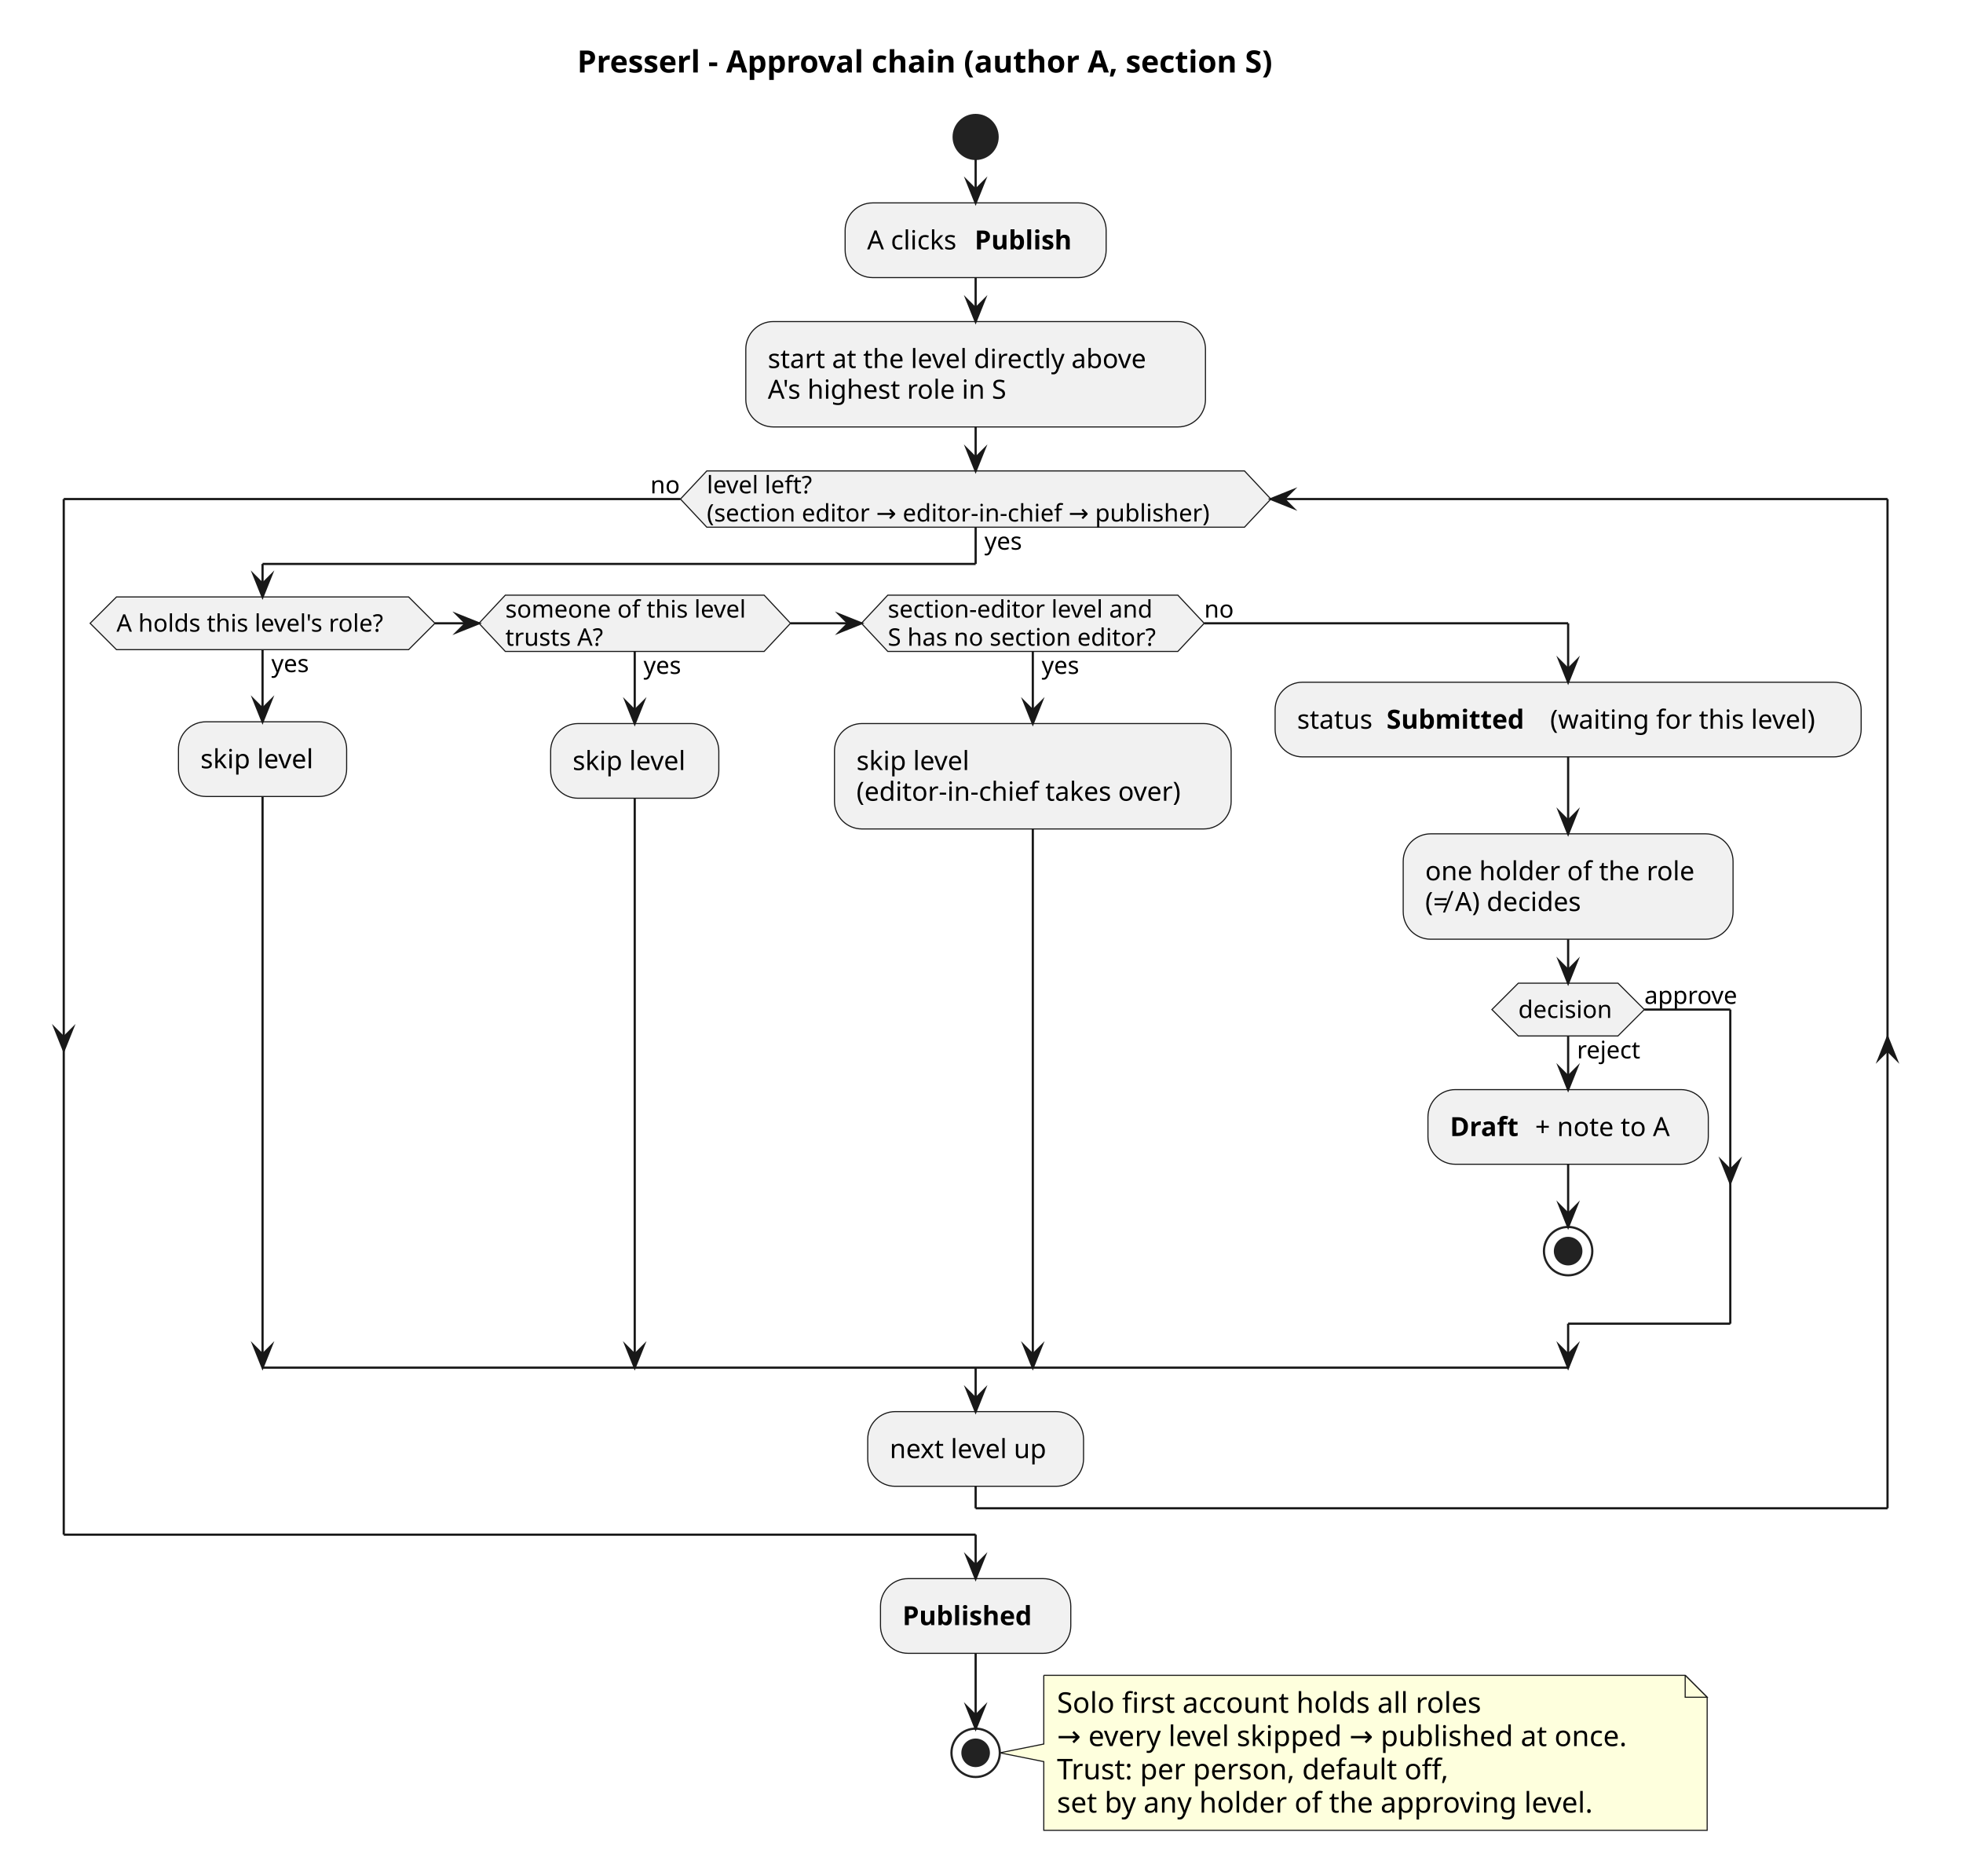
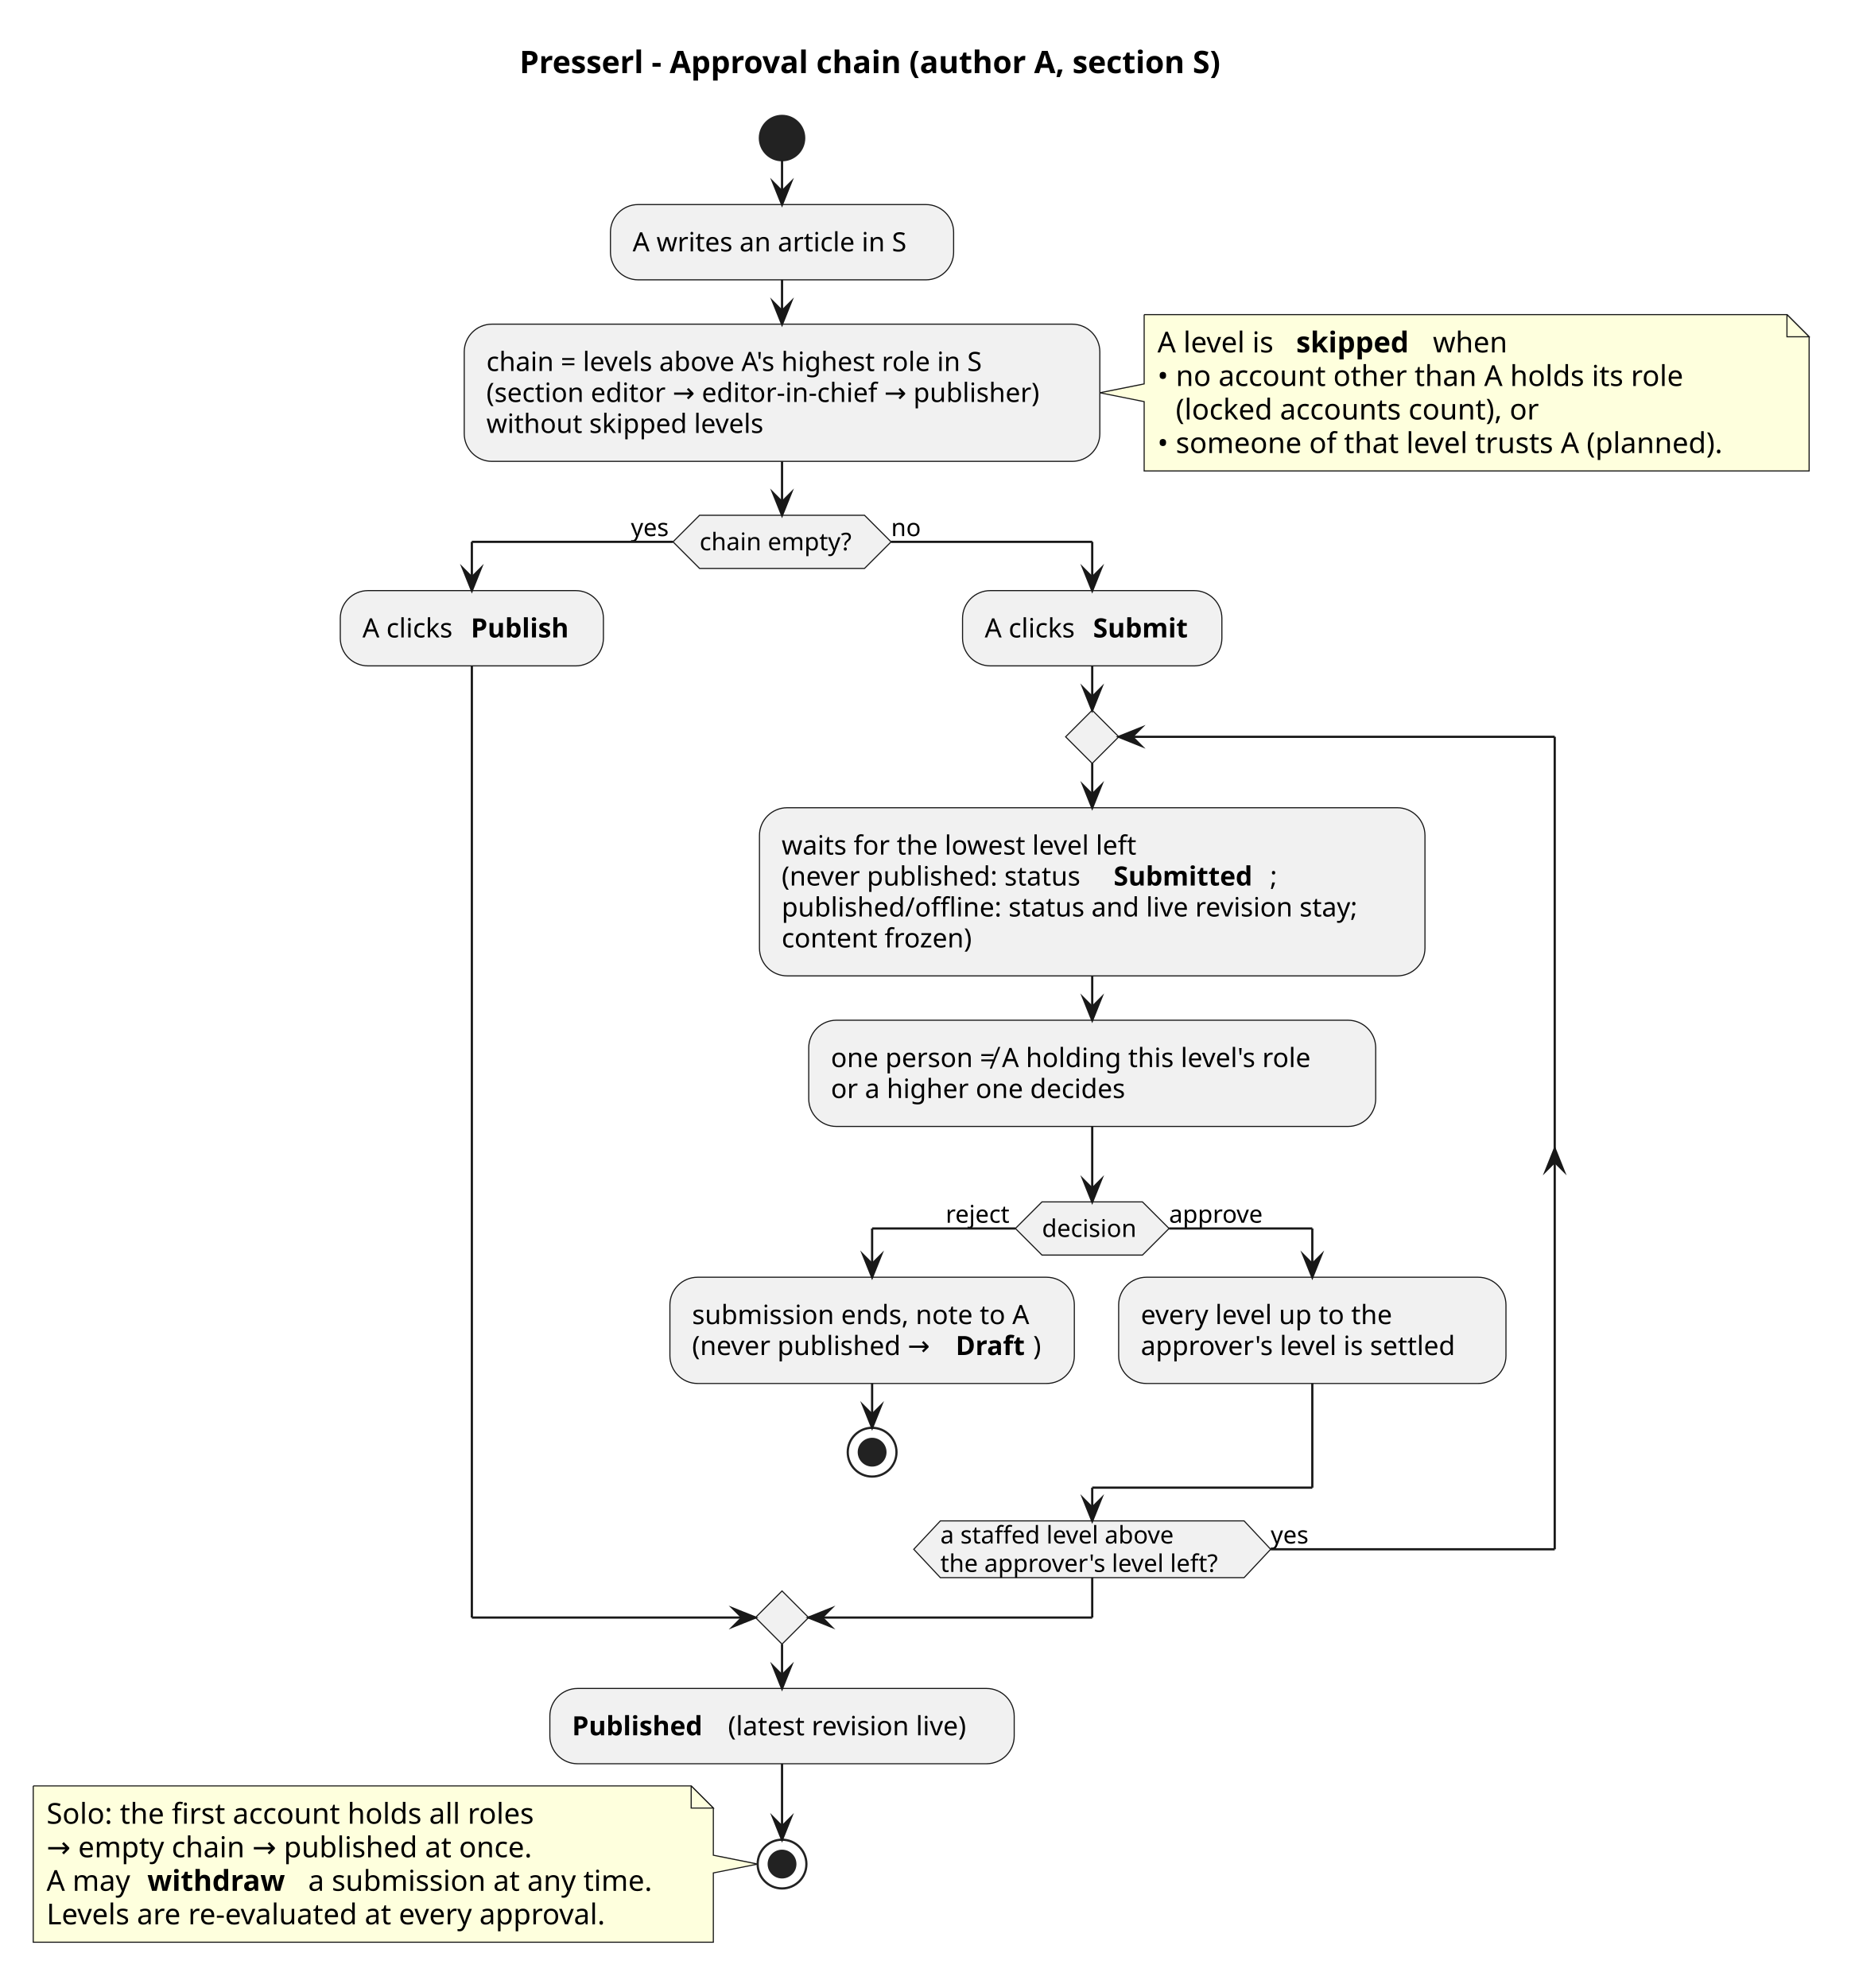
- <svg xmlns="http://www.w3.org/2000/svg" contentStyleType="text/css" data-diagram-type="ACTIVITY" height="853px" preserveAspectRatio="none" style="width:893px;height:853px;background:#FFFFFF;" version="1.1" viewBox="0 0 893 853" width="893px" zoomAndPan="magnify">
+ <svg xmlns="http://www.w3.org/2000/svg" contentStyleType="text/css" data-diagram-type="ACTIVITY" height="897px" preserveAspectRatio="none" style="width:837px;height:897px;background:#FFFFFF;" version="1.1" viewBox="0 0 837 897" width="837px" zoomAndPan="magnify">
  <defs />
  <g>
    <g class="title" data-source-line="1">
-       <text fill="#000000" font-family="Sans-Serif" font-size="14" font-weight="700" lengthAdjust="spacing" textLength="366.536" x="262.565" y="32.995">Presserl - Approval chain (author A, section S)</text>
+       <text fill="#000000" font-family="Sans-Serif" font-size="14" font-weight="700" lengthAdjust="spacing" textLength="366.536" x="234.42" y="32.995">Presserl - Approval chain (author A, section S)</text>
    </g>
-     <ellipse cx="443.833" cy="62.297" fill="#222222" rx="10" ry="10" style="stroke:#222222;stroke-width:1;" />
-     <rect fill="#F1F1F1" height="33.969" rx="12.5" ry="12.5" style="stroke:#181818;stroke-width:0.5;" width="118.742" x="384.462" y="92.297" />
-     <text fill="#000000" font-family="Sans-Serif" font-size="12" lengthAdjust="spacing" textLength="45.088" x="394.462" y="113.436">A clicks</text>
-     <text fill="#000000" font-family="Sans-Serif" font-size="12" font-weight="700" lengthAdjust="spacing" textLength="49.84" x="443.364" y="113.436">Publish</text>
-     <rect fill="#F1F1F1" height="47.938" rx="12.5" ry="12.5" style="stroke:#181818;stroke-width:0.5;" width="209.111" x="339.277" y="146.266" />
-     <text fill="#000000" font-family="Sans-Serif" font-size="12" lengthAdjust="spacing" textLength="189.111" x="349.277" y="167.404">start at the level directly above</text>
-     <text fill="#000000" font-family="Sans-Serif" font-size="12" lengthAdjust="spacing" textLength="119.068" x="349.277" y="181.373">A's highest role in S</text>
-     <polygon fill="#F1F1F1" points="53,271.523,185.881,271.523,197.881,283.523,185.881,295.523,53,295.523,41,283.523,53,271.523" style="stroke:#181818;stroke-width:0.5;stroke-linejoin:miter;stroke-miterlimit:10;" />
-     <text fill="#000000" font-family="Sans-Serif" font-size="11" lengthAdjust="spacing" textLength="19.008" x="123.44" y="305.733">yes</text>
-     <text fill="#000000" font-family="Sans-Serif" font-size="11" lengthAdjust="spacing" textLength="132.881" x="53" y="287.331">A holds this level's role?</text>
-     <rect fill="#F1F1F1" height="33.969" rx="12.5" ry="12.5" style="stroke:#181818;stroke-width:0.5;" width="76.502" x="81.189" y="328.328" />
-     <text fill="#000000" font-family="Sans-Serif" font-size="12" lengthAdjust="spacing" textLength="56.502" x="91.189" y="349.466">skip level</text>
-     <polygon fill="#F1F1F1" points="229.881,270.718,347.615,270.718,359.615,283.523,347.615,296.328,229.881,296.328,217.881,283.523,229.881,270.718" style="stroke:#181818;stroke-width:0.5;stroke-linejoin:miter;stroke-miterlimit:10;" />
-     <text fill="#000000" font-family="Sans-Serif" font-size="11" lengthAdjust="spacing" textLength="19.008" x="292.748" y="306.538">yes</text>
-     <text fill="#000000" font-family="Sans-Serif" font-size="11" lengthAdjust="spacing" textLength="117.734" x="229.881" y="280.929">someone of this level</text>
-     <text fill="#000000" font-family="Sans-Serif" font-size="11" lengthAdjust="spacing" textLength="48.442" x="229.881" y="293.733">trusts A?</text>
-     <rect fill="#F1F1F1" height="33.969" rx="12.5" ry="12.5" style="stroke:#181818;stroke-width:0.5;" width="76.502" x="250.497" y="329.132" />
-     <text fill="#000000" font-family="Sans-Serif" font-size="12" lengthAdjust="spacing" textLength="56.502" x="260.497" y="350.271">skip level</text>
-     <polygon fill="#F1F1F1" points="403.871,270.718,535.812,270.718,547.812,283.523,535.812,296.328,403.871,296.328,391.871,283.523,403.871,270.718" style="stroke:#181818;stroke-width:0.5;stroke-linejoin:miter;stroke-miterlimit:10;" />
-     <text fill="#000000" font-family="Sans-Serif" font-size="11" lengthAdjust="spacing" textLength="19.008" x="473.842" y="306.538">yes</text>
-     <text fill="#000000" font-family="Sans-Serif" font-size="11" lengthAdjust="spacing" textLength="129.803" x="403.871" y="280.929">section-editor level and</text>
-     <text fill="#000000" font-family="Sans-Serif" font-size="11" lengthAdjust="spacing" textLength="131.941" x="403.871" y="293.733">S has no section editor?</text>
-     <text fill="#000000" font-family="Sans-Serif" font-size="11" lengthAdjust="spacing" textLength="13.702" x="547.812" y="280.929">no</text>
-     <rect fill="#F1F1F1" height="47.938" rx="12.5" ry="12.5" style="stroke:#181818;stroke-width:0.5;" width="180.453" x="379.615" y="329.132" />
-     <text fill="#000000" font-family="Sans-Serif" font-size="12" lengthAdjust="spacing" textLength="56.502" x="389.615" y="350.271">skip level</text>
-     <text fill="#000000" font-family="Sans-Serif" font-size="12" lengthAdjust="spacing" textLength="160.453" x="389.615" y="364.24">(editor-in-chief takes over)</text>
-     <rect fill="#F1F1F1" height="33.969" rx="12.5" ry="12.5" style="stroke:#181818;stroke-width:0.5;" width="266.598" x="580.068" y="310.322" />
-     <text fill="#000000" font-family="Sans-Serif" font-size="12" lengthAdjust="spacing" textLength="36.873" x="590.068" y="331.46">status</text>
-     <text fill="#000000" font-family="Sans-Serif" font-size="12" font-weight="700" lengthAdjust="spacing" textLength="70.594" x="630.756" y="331.46">Submitted</text>
-     <text fill="#000000" font-family="Sans-Serif" font-size="12" lengthAdjust="spacing" textLength="131.502" x="705.164" y="331.46">(waiting for this level)</text>
-     <rect fill="#F1F1F1" height="47.938" rx="12.5" ry="12.5" style="stroke:#181818;stroke-width:0.5;" width="150.055" x="638.34" y="379.291" />
-     <text fill="#000000" font-family="Sans-Serif" font-size="12" lengthAdjust="spacing" textLength="130.055" x="648.34" y="400.429">one holder of the role</text>
-     <text fill="#000000" font-family="Sans-Serif" font-size="12" lengthAdjust="spacing" textLength="81.439" x="648.34" y="414.398">(≠ A) decides</text>
-     <rect fill="#F1F1F1" height="33.969" rx="12.5" ry="12.5" style="stroke:#181818;stroke-width:0.5;" width="127.537" x="649.599" y="495.63" />
-     <text fill="#000000" font-family="Sans-Serif" font-size="12" font-weight="700" lengthAdjust="spacing" textLength="34.934" x="659.599" y="516.769">Draft</text>
-     <text fill="#000000" font-family="Sans-Serif" font-size="12" lengthAdjust="spacing" textLength="68.789" x="698.347" y="516.769">+ note to A</text>
-     <ellipse cx="713.367" cy="569.115" fill="none" rx="11" ry="11" style="stroke:#222222;stroke-width:1;" />
-     <ellipse cx="713.367" cy="569.115" fill="#222222" rx="6" ry="6" style="stroke:#222222;stroke-width:1;" />
-     <polygon fill="#F1F1F1" points="690.696,447.228,736.039,447.228,748.039,459.228,736.039,471.228,690.696,471.228,678.696,459.228,690.696,447.228" style="stroke:#181818;stroke-width:0.5;stroke-linejoin:miter;stroke-miterlimit:10;" />
-     <text fill="#000000" font-family="Sans-Serif" font-size="11" lengthAdjust="spacing" textLength="31.475" x="717.367" y="481.438">reject</text>
-     <text fill="#000000" font-family="Sans-Serif" font-size="11" lengthAdjust="spacing" textLength="45.343" x="690.696" y="463.036">decision</text>
-     <text fill="#000000" font-family="Sans-Serif" font-size="11" lengthAdjust="spacing" textLength="45.235" x="748.039" y="456.634">approve</text>
-     <rect fill="#F1F1F1" height="33.969" rx="12.5" ry="12.5" style="stroke:#181818;stroke-width:0.5;" width="98.182" x="394.742" y="642.115" />
-     <text fill="#000000" font-family="Sans-Serif" font-size="12" lengthAdjust="spacing" textLength="78.182" x="404.742" y="663.253">next level up</text>
-     <polygon fill="#F1F1F1" points="321.541,214.203,566.125,214.203,578.125,227.008,566.125,239.812,321.541,239.812,309.541,227.008,321.541,214.203" style="stroke:#181818;stroke-width:0.5;stroke-linejoin:miter;stroke-miterlimit:10;" />
-     <text fill="#000000" font-family="Sans-Serif" font-size="11" lengthAdjust="spacing" textLength="19.008" x="447.833" y="250.023">yes</text>
-     <text fill="#000000" font-family="Sans-Serif" font-size="11" lengthAdjust="spacing" textLength="53.502" x="321.541" y="224.414">level left?</text>
-     <text fill="#000000" font-family="Sans-Serif" font-size="11" lengthAdjust="spacing" textLength="244.583" x="321.541" y="237.218">(section editor → editor-in-chief → publisher)</text>
-     <text fill="#000000" font-family="Sans-Serif" font-size="11" lengthAdjust="spacing" textLength="13.702" x="295.84" y="224.414">no</text>
-     <rect fill="#F1F1F1" height="33.969" rx="12.5" ry="12.5" style="stroke:#181818;stroke-width:0.5;" width="86.568" x="400.549" y="718.083" />
-     <text fill="#000000" font-family="Sans-Serif" font-size="12" font-weight="700" lengthAdjust="spacing" textLength="66.568" x="410.549" y="739.222">Published</text>
-     <path d="M474.833,762.052 L474.833,793.318 L454.833,797.318 L474.833,801.318 L474.833,832.583 A0,0 0 0 0 474.833,832.583 L776.615,832.583 A0,0 0 0 0 776.615,832.583 L776.615,772.052 L766.615,762.052 L474.833,762.052 A0,0 0 0 0 474.833,762.052" fill="#FEFFDD" style="stroke:#181818;stroke-width:0.5;" />
-     <path d="M766.615,762.052 L766.615,772.052 L776.615,772.052 L766.615,762.052" fill="#FEFFDD" style="stroke:#181818;stroke-width:0.5;" />
-     <text fill="#000000" font-family="Sans-Serif" font-size="13" lengthAdjust="spacing" textLength="207.327" x="480.833" y="779.119">Solo first account holds all roles</text>
-     <text fill="#000000" font-family="Sans-Serif" font-size="13" lengthAdjust="spacing" textLength="280.782" x="480.833" y="794.252">→ every level skipped → published at once.</text>
-     <text fill="#000000" font-family="Sans-Serif" font-size="13" lengthAdjust="spacing" textLength="191.572" x="480.833" y="809.385">Trust: per person, default off,</text>
-     <text fill="#000000" font-family="Sans-Serif" font-size="13" lengthAdjust="spacing" textLength="264.513" x="480.833" y="824.518">set by any holder of the approving level.</text>
-     <ellipse cx="443.833" cy="797.318" fill="none" rx="11" ry="11" style="stroke:#222222;stroke-width:1;" />
-     <ellipse cx="443.833" cy="797.318" fill="#222222" rx="6" ry="6" style="stroke:#222222;stroke-width:1;" />
-     <line style="stroke:#181818;stroke-width:1;" x1="443.833" x2="443.833" y1="72.297" y2="92.297" />
-     <polygon fill="#181818" points="439.833,82.297,443.833,92.297,447.833,82.297,443.833,86.297" style="stroke:#181818;stroke-width:1;stroke-linejoin:miter;stroke-miterlimit:10;" />
-     <line style="stroke:#181818;stroke-width:1;" x1="443.833" x2="443.833" y1="126.266" y2="146.266" />
-     <polygon fill="#181818" points="439.833,136.266,443.833,146.266,447.833,136.266,443.833,140.266" style="stroke:#181818;stroke-width:1;stroke-linejoin:miter;stroke-miterlimit:10;" />
-     <line style="stroke:#181818;stroke-width:1;" x1="713.367" x2="713.367" y1="344.291" y2="379.291" />
-     <polygon fill="#181818" points="709.367,369.291,713.367,379.291,717.367,369.291,713.367,373.291" style="stroke:#181818;stroke-width:1;stroke-linejoin:miter;stroke-miterlimit:10;" />
-     <line style="stroke:#181818;stroke-width:1;" x1="713.367" x2="713.367" y1="529.599" y2="558.115" />
-     <polygon fill="#181818" points="709.367,548.115,713.367,558.115,717.367,548.115,713.367,552.115" style="stroke:#181818;stroke-width:1;stroke-linejoin:miter;stroke-miterlimit:10;" />
-     <line style="stroke:#181818;stroke-width:1;" x1="713.367" x2="713.367" y1="471.228" y2="495.63" />
-     <polygon fill="#181818" points="709.367,485.63,713.367,495.63,717.367,485.63,713.367,489.63" style="stroke:#181818;stroke-width:1;stroke-linejoin:miter;stroke-miterlimit:10;" />
-     <line style="stroke:#181818;stroke-width:1;" x1="748.039" x2="787.136" y1="459.228" y2="459.228" />
-     <polygon fill="#181818" points="783.136,528.115,787.136,538.115,791.136,528.115,787.136,532.115" style="stroke:#181818;stroke-width:1;stroke-linejoin:miter;stroke-miterlimit:10;" />
-     <line style="stroke:#181818;stroke-width:1;" x1="787.136" x2="787.136" y1="459.228" y2="602.115" />
-     <line style="stroke:#181818;stroke-width:1;" x1="787.136" x2="713.367" y1="602.115" y2="602.115" />
-     <line style="stroke:#181818;stroke-width:1;" x1="713.367" x2="713.367" y1="602.115" y2="622.115" />
-     <polygon fill="#181818" points="709.367,612.115,713.367,622.115,717.367,612.115,713.367,616.115" style="stroke:#181818;stroke-width:1;stroke-linejoin:miter;stroke-miterlimit:10;" />
-     <line style="stroke:#181818;stroke-width:1;" x1="713.367" x2="713.367" y1="427.228" y2="447.228" />
-     <polygon fill="#181818" points="709.367,437.228,713.367,447.228,717.367,437.228,713.367,441.228" style="stroke:#181818;stroke-width:1;stroke-linejoin:miter;stroke-miterlimit:10;" />
-     <line style="stroke:#181818;stroke-width:1;" x1="119.44" x2="119.44" y1="295.523" y2="328.328" />
-     <polygon fill="#181818" points="115.44,318.328,119.44,328.328,123.44,318.328,119.44,322.328" style="stroke:#181818;stroke-width:1;stroke-linejoin:miter;stroke-miterlimit:10;" />
-     <line style="stroke:#181818;stroke-width:1;" x1="119.44" x2="119.44" y1="362.296" y2="622.115" />
-     <polygon fill="#181818" points="115.44,612.115,119.44,622.115,123.44,612.115,119.44,616.115" style="stroke:#181818;stroke-width:1;stroke-linejoin:miter;stroke-miterlimit:10;" />
-     <line style="stroke:#181818;stroke-width:1;" x1="288.748" x2="288.748" y1="296.328" y2="329.132" />
-     <polygon fill="#181818" points="284.748,319.132,288.748,329.132,292.748,319.132,288.748,323.132" style="stroke:#181818;stroke-width:1;stroke-linejoin:miter;stroke-miterlimit:10;" />
-     <line style="stroke:#181818;stroke-width:1;" x1="288.748" x2="288.748" y1="363.101" y2="622.115" />
-     <polygon fill="#181818" points="284.748,612.115,288.748,622.115,292.748,612.115,288.748,616.115" style="stroke:#181818;stroke-width:1;stroke-linejoin:miter;stroke-miterlimit:10;" />
-     <line style="stroke:#181818;stroke-width:1;" x1="469.842" x2="469.842" y1="296.328" y2="329.132" />
-     <polygon fill="#181818" points="465.842,319.132,469.842,329.132,473.842,319.132,469.842,323.132" style="stroke:#181818;stroke-width:1;stroke-linejoin:miter;stroke-miterlimit:10;" />
-     <line style="stroke:#181818;stroke-width:1;" x1="469.842" x2="469.842" y1="377.07" y2="622.115" />
-     <polygon fill="#181818" points="465.842,612.115,469.842,622.115,473.842,612.115,469.842,616.115" style="stroke:#181818;stroke-width:1;stroke-linejoin:miter;stroke-miterlimit:10;" />
-     <line style="stroke:#181818;stroke-width:1;" x1="197.881" x2="217.881" y1="283.523" y2="283.523" />
-     <polygon fill="#181818" points="207.881,279.523,217.881,283.523,207.881,287.523,211.881,283.523" style="stroke:#181818;stroke-width:1;stroke-linejoin:miter;stroke-miterlimit:10;" />
-     <line style="stroke:#181818;stroke-width:1;" x1="359.615" x2="391.871" y1="283.523" y2="283.523" />
-     <polygon fill="#181818" points="381.871,279.523,391.871,283.523,381.871,287.523,385.871,283.523" style="stroke:#181818;stroke-width:1;stroke-linejoin:miter;stroke-miterlimit:10;" />
-     <line style="stroke:#181818;stroke-width:1;" x1="443.833" x2="443.833" y1="239.812" y2="256.523" />
-     <line style="stroke:#181818;stroke-width:1;" x1="443.833" x2="119.44" y1="256.523" y2="256.523" />
-     <line style="stroke:#181818;stroke-width:1;" x1="119.44" x2="119.44" y1="256.523" y2="271.523" />
-     <polygon fill="#181818" points="115.44,261.523,119.44,271.523,123.44,261.523,119.44,265.523" style="stroke:#181818;stroke-width:1;stroke-linejoin:miter;stroke-miterlimit:10;" />
-     <line style="stroke:#181818;stroke-width:1;" x1="547.812" x2="713.367" y1="283.523" y2="283.523" />
-     <line style="stroke:#181818;stroke-width:1;" x1="713.367" x2="713.367" y1="283.523" y2="310.322" />
-     <polygon fill="#181818" points="709.367,300.322,713.367,310.322,717.367,300.322,713.367,304.322" style="stroke:#181818;stroke-width:1;stroke-linejoin:miter;stroke-miterlimit:10;" />
-     <line style="stroke:#181818;stroke-width:1;" x1="119.44" x2="713.367" y1="622.115" y2="622.115" />
-     <line style="stroke:#181818;stroke-width:1;" x1="443.833" x2="443.833" y1="622.115" y2="642.115" />
-     <polygon fill="#181818" points="439.833,632.115,443.833,642.115,447.833,632.115,443.833,636.115" style="stroke:#181818;stroke-width:1;stroke-linejoin:miter;stroke-miterlimit:10;" />
-     <line style="stroke:#181818;stroke-width:1;" x1="443.833" x2="443.833" y1="676.083" y2="686.083" />
-     <line style="stroke:#181818;stroke-width:1;" x1="443.833" x2="858.666" y1="686.083" y2="686.083" />
-     <polygon fill="#181818" points="854.666,481.841,858.666,471.841,862.666,481.841,858.666,477.841" style="stroke:#181818;stroke-width:1;stroke-linejoin:miter;stroke-miterlimit:10;" />
-     <line style="stroke:#181818;stroke-width:1;" x1="858.666" x2="858.666" y1="227.008" y2="686.083" />
-     <line style="stroke:#181818;stroke-width:1;" x1="858.666" x2="578.125" y1="227.008" y2="227.008" />
-     <polygon fill="#181818" points="588.125,223.008,578.125,227.008,588.125,231.008,584.125,227.008" style="stroke:#181818;stroke-width:1;stroke-linejoin:miter;stroke-miterlimit:10;" />
-     <line style="stroke:#181818;stroke-width:1;" x1="309.541" x2="29" y1="227.008" y2="227.008" />
-     <polygon fill="#181818" points="25,467.841,29,477.841,33,467.841,29,471.841" style="stroke:#181818;stroke-width:1;stroke-linejoin:miter;stroke-miterlimit:10;" />
-     <line style="stroke:#181818;stroke-width:1;" x1="29" x2="29" y1="227.008" y2="698.083" />
-     <line style="stroke:#181818;stroke-width:1;" x1="29" x2="443.833" y1="698.083" y2="698.083" />
-     <line style="stroke:#181818;stroke-width:1;" x1="443.833" x2="443.833" y1="698.083" y2="718.083" />
-     <polygon fill="#181818" points="439.833,708.083,443.833,718.083,447.833,708.083,443.833,712.083" style="stroke:#181818;stroke-width:1;stroke-linejoin:miter;stroke-miterlimit:10;" />
-     <line style="stroke:#181818;stroke-width:1;" x1="443.833" x2="443.833" y1="194.203" y2="214.203" />
-     <polygon fill="#181818" points="439.833,204.203,443.833,214.203,447.833,204.203,443.833,208.203" style="stroke:#181818;stroke-width:1;stroke-linejoin:miter;stroke-miterlimit:10;" />
-     <line style="stroke:#181818;stroke-width:1;" x1="443.833" x2="443.833" y1="752.052" y2="786.318" />
-     <polygon fill="#181818" points="439.833,776.318,443.833,786.318,447.833,776.318,443.833,780.318" style="stroke:#181818;stroke-width:1;stroke-linejoin:miter;stroke-miterlimit:10;" />
+     <ellipse cx="352.898" cy="62.297" fill="#222222" rx="10" ry="10" style="stroke:#222222;stroke-width:1;" />
+     <rect fill="#F1F1F1" height="33.969" rx="12.5" ry="12.5" style="stroke:#181818;stroke-width:0.5;" width="154.859" x="275.469" y="92.297" />
+     <text fill="#000000" font-family="Sans-Serif" font-size="12" lengthAdjust="spacing" textLength="134.859" x="285.469" y="113.436">A writes an article in S</text>
+     <path d="M516.308,141.953 L516.308,173.219 L496.308,177.219 L516.308,181.219 L516.308,212.484 A0,0 0 0 0 516.308,212.484 L816.376,212.484 A0,0 0 0 0 816.376,212.484 L816.376,151.953 L806.376,141.953 L516.308,141.953 A0,0 0 0 0 516.308,141.953" fill="#FEFFDD" style="stroke:#181818;stroke-width:0.5;" />
+     <path d="M806.376,141.953 L806.376,151.953 L816.376,151.953 L806.376,141.953" fill="#FEFFDD" style="stroke:#181818;stroke-width:0.5;" />
+     <text fill="#000000" font-family="Sans-Serif" font-size="13" lengthAdjust="spacing" textLength="58.456" x="522.308" y="159.02">A level is</text>
+     <text fill="#000000" font-family="Sans-Serif" font-size="13" font-weight="700" lengthAdjust="spacing" textLength="57.573" x="584.895" y="159.02">skipped</text>
+     <text fill="#000000" font-family="Sans-Serif" font-size="13" lengthAdjust="spacing" textLength="35.109" x="646.601" y="159.02">when</text>
+     <text fill="#000000" font-family="Sans-Serif" font-size="13" lengthAdjust="spacing" textLength="256.998" x="522.308" y="174.153">• no account other than A holds its role</text>
+     <text fill="#000000" font-family="Sans-Serif" font-size="13" lengthAdjust="spacing" textLength="177.703" x="530.572" y="189.286">(locked accounts count), or</text>
+     <text fill="#000000" font-family="Sans-Serif" font-size="13" lengthAdjust="spacing" textLength="279.068" x="522.308" y="204.418">• someone of that level trusts A (planned).</text>
+     <rect fill="#F1F1F1" height="61.906" rx="12.5" ry="12.5" style="stroke:#181818;stroke-width:0.5;" width="286.818" x="209.489" y="146.266" />
+     <text fill="#000000" font-family="Sans-Serif" font-size="12" lengthAdjust="spacing" textLength="248.461" x="219.489" y="167.404">chain = levels above A's highest role in S</text>
+     <text fill="#000000" font-family="Sans-Serif" font-size="12" lengthAdjust="spacing" textLength="266.818" x="219.489" y="181.373">(section editor → editor-in-chief → publisher)</text>
+     <text fill="#000000" font-family="Sans-Serif" font-size="12" lengthAdjust="spacing" textLength="134.297" x="219.489" y="195.342">without skipped levels</text>
+     <polygon fill="#F1F1F1" points="315.693,232.484,390.104,232.484,402.104,244.484,390.104,256.484,315.693,256.484,303.693,244.484,315.693,232.484" style="stroke:#181818;stroke-width:0.5;stroke-linejoin:miter;stroke-miterlimit:10;" />
+     <text fill="#000000" font-family="Sans-Serif" font-size="11" lengthAdjust="spacing" textLength="74.411" x="315.693" y="248.292">chain empty?</text>
+     <text fill="#000000" font-family="Sans-Serif" font-size="11" lengthAdjust="spacing" textLength="19.008" x="284.685" y="241.89">yes</text>
+     <text fill="#000000" font-family="Sans-Serif" font-size="11" lengthAdjust="spacing" textLength="13.702" x="402.104" y="241.89">no</text>
+     <rect fill="#F1F1F1" height="33.969" rx="12.5" ry="12.5" style="stroke:#181818;stroke-width:0.5;" width="118.742" x="153.556" y="266.484" />
+     <text fill="#000000" font-family="Sans-Serif" font-size="12" lengthAdjust="spacing" textLength="45.088" x="163.556" y="287.623">A clicks</text>
+     <text fill="#000000" font-family="Sans-Serif" font-size="12" font-weight="700" lengthAdjust="spacing" textLength="49.84" x="212.458" y="287.623">Publish</text>
+     <rect fill="#F1F1F1" height="33.969" rx="12.5" ry="12.5" style="stroke:#181818;stroke-width:0.5;" width="117.031" x="434.354" y="266.484" />
+     <text fill="#000000" font-family="Sans-Serif" font-size="12" lengthAdjust="spacing" textLength="45.088" x="444.354" y="287.623">A clicks</text>
+     <text fill="#000000" font-family="Sans-Serif" font-size="12" font-weight="700" lengthAdjust="spacing" textLength="48.129" x="493.257" y="287.623">Submit</text>
+     <rect fill="#F1F1F1" height="75.875" rx="12.5" ry="12.5" style="stroke:#181818;stroke-width:0.5;" width="300.312" x="342.714" y="364.453" />
+     <text fill="#000000" font-family="Sans-Serif" font-size="12" lengthAdjust="spacing" textLength="173.736" x="352.714" y="385.592">waits for the lowest level left</text>
+     <text fill="#000000" font-family="Sans-Serif" font-size="12" lengthAdjust="spacing" textLength="145.998" x="352.714" y="399.56">(never published: status</text>
+     <text fill="#000000" font-family="Sans-Serif" font-size="12" font-weight="700" lengthAdjust="spacing" textLength="70.594" x="502.526" y="399.56">Submitted</text>
+     <text fill="#000000" font-family="Sans-Serif" font-size="12" lengthAdjust="spacing" textLength="4.043" x="573.12" y="399.56">;</text>
+     <text fill="#000000" font-family="Sans-Serif" font-size="12" lengthAdjust="spacing" textLength="280.312" x="352.714" y="413.529">published/offline: status and live revision stay;</text>
+     <text fill="#000000" font-family="Sans-Serif" font-size="12" lengthAdjust="spacing" textLength="92.227" x="352.714" y="427.498">content frozen)</text>
+     <rect fill="#F1F1F1" height="47.938" rx="12.5" ry="12.5" style="stroke:#181818;stroke-width:0.5;" width="255.857" x="364.941" y="460.328" />
+     <text fill="#000000" font-family="Sans-Serif" font-size="12" lengthAdjust="spacing" textLength="235.857" x="374.941" y="481.467">one person ≠ A holding this level's role</text>
+     <text fill="#000000" font-family="Sans-Serif" font-size="12" lengthAdjust="spacing" textLength="141.879" x="374.941" y="495.435">or a higher one decides</text>
+     <polygon fill="#F1F1F1" points="470.199,542.301,515.541,542.301,527.541,554.301,515.541,566.301,470.199,566.301,458.199,554.301,470.199,542.301" style="stroke:#181818;stroke-width:0.5;stroke-linejoin:miter;stroke-miterlimit:10;" />
+     <text fill="#000000" font-family="Sans-Serif" font-size="11" lengthAdjust="spacing" textLength="45.343" x="470.199" y="558.109">decision</text>
+     <text fill="#000000" font-family="Sans-Serif" font-size="11" lengthAdjust="spacing" textLength="31.475" x="426.724" y="551.707">reject</text>
+     <text fill="#000000" font-family="Sans-Serif" font-size="11" lengthAdjust="spacing" textLength="45.235" x="527.541" y="551.707">approve</text>
+     <rect fill="#F1F1F1" height="47.938" rx="12.5" ry="12.5" style="stroke:#181818;stroke-width:0.5;" width="182.504" x="302.298" y="576.301" />
+     <text fill="#000000" font-family="Sans-Serif" font-size="12" lengthAdjust="spacing" textLength="162.504" x="312.298" y="597.439">submission ends, note to A</text>
+     <text fill="#000000" font-family="Sans-Serif" font-size="12" lengthAdjust="spacing" textLength="115.137" x="312.298" y="611.408">(never published →</text>
+     <text fill="#000000" font-family="Sans-Serif" font-size="12" font-weight="700" lengthAdjust="spacing" textLength="34.934" x="431.249" y="611.408">Draft</text>
+     <text fill="#000000" font-family="Sans-Serif" font-size="12" lengthAdjust="spacing" textLength="4.682" x="466.183" y="611.408">)</text>
+     <ellipse cx="393.55" cy="655.238" fill="none" rx="11" ry="11" style="stroke:#222222;stroke-width:1;" />
+     <ellipse cx="393.55" cy="655.238" fill="#222222" rx="6" ry="6" style="stroke:#222222;stroke-width:1;" />
+     <rect fill="#F1F1F1" height="47.938" rx="12.5" ry="12.5" style="stroke:#181818;stroke-width:0.5;" width="174.775" x="504.802" y="576.301" />
+     <text fill="#000000" font-family="Sans-Serif" font-size="12" lengthAdjust="spacing" textLength="124.658" x="514.802" y="597.439">every level up to the</text>
+     <text fill="#000000" font-family="Sans-Serif" font-size="12" lengthAdjust="spacing" textLength="154.775" x="514.802" y="611.408">approver's level is settled</text>
+     <polygon fill="#F1F1F1" points="492.87,320.453,504.87,332.453,492.87,344.453,480.87,332.453,492.87,320.453" style="stroke:#181818;stroke-width:0.5;stroke-linejoin:miter;stroke-miterlimit:10;" />
+     <polygon fill="#F1F1F1" points="424.34,686.238,561.4,686.238,573.4,699.043,561.4,711.848,424.34,711.848,412.34,699.043,424.34,686.238" style="stroke:#181818;stroke-width:0.5;stroke-linejoin:miter;stroke-miterlimit:10;" />
+     <text fill="#000000" font-family="Sans-Serif" font-size="11" lengthAdjust="spacing" textLength="115.398" x="424.34" y="696.449">a staffed level above</text>
+     <text fill="#000000" font-family="Sans-Serif" font-size="11" lengthAdjust="spacing" textLength="137.06" x="424.34" y="709.253">the approver's level left?</text>
+     <text fill="#000000" font-family="Sans-Serif" font-size="11" lengthAdjust="spacing" textLength="19.008" x="573.4" y="696.449">yes</text>
+     <polygon fill="#F1F1F1" points="352.898,717.848,364.898,729.848,352.898,741.848,340.898,729.848,352.898,717.848" style="stroke:#181818;stroke-width:0.5;stroke-linejoin:miter;stroke-miterlimit:10;" />
+     <rect fill="#F1F1F1" height="33.969" rx="12.5" ry="12.5" style="stroke:#181818;stroke-width:0.5;" width="209.545" x="248.126" y="761.848" />
+     <text fill="#000000" font-family="Sans-Serif" font-size="12" font-weight="700" lengthAdjust="spacing" textLength="66.568" x="258.126" y="782.986">Published</text>
+     <text fill="#000000" font-family="Sans-Serif" font-size="12" lengthAdjust="spacing" textLength="119.162" x="328.509" y="782.986">(latest revision live)</text>
+     <path d="M15,805.816 L15,876.348 A0,0 0 0 0 15,876.348 L321.898,876.348 A0,0 0 0 0 321.898,876.348 L321.898,845.082 L341.898,841.082 L321.898,837.082 L321.898,815.816 L311.898,805.816 L15,805.816 A0,0 0 0 0 15,805.816" fill="#FEFFDD" style="stroke:#181818;stroke-width:0.5;" />
+     <path d="M311.898,805.816 L311.898,815.816 L321.898,815.816 L311.898,805.816" fill="#FEFFDD" style="stroke:#181818;stroke-width:0.5;" />
+     <text fill="#000000" font-family="Sans-Serif" font-size="13" lengthAdjust="spacing" textLength="237.174" x="21" y="822.883">Solo: the first account holds all roles</text>
+     <text fill="#000000" font-family="Sans-Serif" font-size="13" lengthAdjust="spacing" textLength="235.25" x="21" y="838.016">→ empty chain → published at once.</text>
+     <text fill="#000000" font-family="Sans-Serif" font-size="13" lengthAdjust="spacing" textLength="41.349" x="21" y="853.149">A may</text>
+     <text fill="#000000" font-family="Sans-Serif" font-size="13" font-weight="700" lengthAdjust="spacing" textLength="68.434" x="66.481" y="853.149">withdraw</text>
+     <text fill="#000000" font-family="Sans-Serif" font-size="13" lengthAdjust="spacing" textLength="167.851" x="139.047" y="853.149">a submission at any time.</text>
+     <text fill="#000000" font-family="Sans-Serif" font-size="13" lengthAdjust="spacing" textLength="277.107" x="21" y="868.282">Levels are re-evaluated at every approval.</text>
+     <ellipse cx="352.898" cy="841.082" fill="none" rx="11" ry="11" style="stroke:#222222;stroke-width:1;" />
+     <ellipse cx="352.898" cy="841.082" fill="#222222" rx="6" ry="6" style="stroke:#222222;stroke-width:1;" />
+     <line style="stroke:#181818;stroke-width:1;" x1="352.898" x2="352.898" y1="72.297" y2="92.297" />
+     <polygon fill="#181818" points="348.898,82.297,352.898,92.297,356.898,82.297,352.898,86.297" style="stroke:#181818;stroke-width:1;stroke-linejoin:miter;stroke-miterlimit:10;" />
+     <line style="stroke:#181818;stroke-width:1;" x1="352.898" x2="352.898" y1="126.266" y2="146.266" />
+     <polygon fill="#181818" points="348.898,136.266,352.898,146.266,356.898,136.266,352.898,140.266" style="stroke:#181818;stroke-width:1;stroke-linejoin:miter;stroke-miterlimit:10;" />
+     <line style="stroke:#181818;stroke-width:1;" x1="492.87" x2="492.87" y1="440.328" y2="460.328" />
+     <polygon fill="#181818" points="488.87,450.328,492.87,460.328,496.87,450.328,492.87,454.328" style="stroke:#181818;stroke-width:1;stroke-linejoin:miter;stroke-miterlimit:10;" />
+     <line style="stroke:#181818;stroke-width:1;" x1="393.55" x2="393.55" y1="624.238" y2="644.238" />
+     <polygon fill="#181818" points="389.55,634.238,393.55,644.238,397.55,634.238,393.55,638.238" style="stroke:#181818;stroke-width:1;stroke-linejoin:miter;stroke-miterlimit:10;" />
+     <line style="stroke:#181818;stroke-width:1;" x1="458.199" x2="393.55" y1="554.301" y2="554.301" />
+     <line style="stroke:#181818;stroke-width:1;" x1="393.55" x2="393.55" y1="554.301" y2="576.301" />
+     <polygon fill="#181818" points="389.55,566.301,393.55,576.301,397.55,566.301,393.55,570.301" style="stroke:#181818;stroke-width:1;stroke-linejoin:miter;stroke-miterlimit:10;" />
+     <line style="stroke:#181818;stroke-width:1;" x1="527.541" x2="592.19" y1="554.301" y2="554.301" />
+     <line style="stroke:#181818;stroke-width:1;" x1="592.19" x2="592.19" y1="554.301" y2="576.301" />
+     <polygon fill="#181818" points="588.19,566.301,592.19,576.301,596.19,566.301,592.19,570.301" style="stroke:#181818;stroke-width:1;stroke-linejoin:miter;stroke-miterlimit:10;" />
+     <line style="stroke:#181818;stroke-width:1;" x1="592.19" x2="592.19" y1="624.238" y2="671.238" />
+     <line style="stroke:#181818;stroke-width:1;" x1="592.19" x2="492.87" y1="671.238" y2="671.238" />
+     <line style="stroke:#181818;stroke-width:1;" x1="492.87" x2="492.87" y1="671.238" y2="686.238" />
+     <polygon fill="#181818" points="488.87,676.238,492.87,686.238,496.87,676.238,492.87,680.238" style="stroke:#181818;stroke-width:1;stroke-linejoin:miter;stroke-miterlimit:10;" />
+     <line style="stroke:#181818;stroke-width:1;" x1="492.87" x2="492.87" y1="508.266" y2="542.301" />
+     <polygon fill="#181818" points="488.87,532.301,492.87,542.301,496.87,532.301,492.87,536.301" style="stroke:#181818;stroke-width:1;stroke-linejoin:miter;stroke-miterlimit:10;" />
+     <line style="stroke:#181818;stroke-width:1;" x1="492.87" x2="492.87" y1="344.453" y2="364.453" />
+     <polygon fill="#181818" points="488.87,354.453,492.87,364.453,496.87,354.453,492.87,358.453" style="stroke:#181818;stroke-width:1;stroke-linejoin:miter;stroke-miterlimit:10;" />
+     <line style="stroke:#181818;stroke-width:1;" x1="573.4" x2="701.577" y1="699.043" y2="699.043" />
+     <polygon fill="#181818" points="697.577,528.266,701.577,518.266,705.577,528.266,701.577,524.266" style="stroke:#181818;stroke-width:1;stroke-linejoin:miter;stroke-miterlimit:10;" />
+     <line style="stroke:#181818;stroke-width:1;" x1="701.577" x2="701.577" y1="332.453" y2="699.043" />
+     <line style="stroke:#181818;stroke-width:1;" x1="701.577" x2="504.87" y1="332.453" y2="332.453" />
+     <polygon fill="#181818" points="514.87,328.453,504.87,332.453,514.87,336.453,510.87,332.453" style="stroke:#181818;stroke-width:1;stroke-linejoin:miter;stroke-miterlimit:10;" />
+     <line style="stroke:#181818;stroke-width:1;" x1="492.87" x2="492.87" y1="300.453" y2="320.453" />
+     <polygon fill="#181818" points="488.87,310.453,492.87,320.453,496.87,310.453,492.87,314.453" style="stroke:#181818;stroke-width:1;stroke-linejoin:miter;stroke-miterlimit:10;" />
+     <line style="stroke:#181818;stroke-width:1;" x1="303.693" x2="212.927" y1="244.484" y2="244.484" />
+     <line style="stroke:#181818;stroke-width:1;" x1="212.927" x2="212.927" y1="244.484" y2="266.484" />
+     <polygon fill="#181818" points="208.927,256.484,212.927,266.484,216.927,256.484,212.927,260.484" style="stroke:#181818;stroke-width:1;stroke-linejoin:miter;stroke-miterlimit:10;" />
+     <line style="stroke:#181818;stroke-width:1;" x1="402.104" x2="492.87" y1="244.484" y2="244.484" />
+     <line style="stroke:#181818;stroke-width:1;" x1="492.87" x2="492.87" y1="244.484" y2="266.484" />
+     <polygon fill="#181818" points="488.87,256.484,492.87,266.484,496.87,256.484,492.87,260.484" style="stroke:#181818;stroke-width:1;stroke-linejoin:miter;stroke-miterlimit:10;" />
+     <line style="stroke:#181818;stroke-width:1;" x1="212.927" x2="212.927" y1="300.453" y2="729.848" />
+     <line style="stroke:#181818;stroke-width:1;" x1="212.927" x2="340.898" y1="729.848" y2="729.848" />
+     <polygon fill="#181818" points="330.898,725.848,340.898,729.848,330.898,733.848,334.898,729.848" style="stroke:#181818;stroke-width:1;stroke-linejoin:miter;stroke-miterlimit:10;" />
+     <line style="stroke:#181818;stroke-width:1;" x1="492.87" x2="492.87" y1="711.848" y2="729.848" />
+     <line style="stroke:#181818;stroke-width:1;" x1="492.87" x2="364.898" y1="729.848" y2="729.848" />
+     <polygon fill="#181818" points="374.898,725.848,364.898,729.848,374.898,733.848,370.898,729.848" style="stroke:#181818;stroke-width:1;stroke-linejoin:miter;stroke-miterlimit:10;" />
+     <line style="stroke:#181818;stroke-width:1;" x1="352.898" x2="352.898" y1="208.172" y2="232.484" />
+     <polygon fill="#181818" points="348.898,222.484,352.898,232.484,356.898,222.484,352.898,226.484" style="stroke:#181818;stroke-width:1;stroke-linejoin:miter;stroke-miterlimit:10;" />
+     <line style="stroke:#181818;stroke-width:1;" x1="352.898" x2="352.898" y1="741.848" y2="761.848" />
+     <polygon fill="#181818" points="348.898,751.848,352.898,761.848,356.898,751.848,352.898,755.848" style="stroke:#181818;stroke-width:1;stroke-linejoin:miter;stroke-miterlimit:10;" />
+     <line style="stroke:#181818;stroke-width:1;" x1="352.898" x2="352.898" y1="795.816" y2="830.082" />
+     <polygon fill="#181818" points="348.898,820.082,352.898,830.082,356.898,820.082,352.898,824.082" style="stroke:#181818;stroke-width:1;stroke-linejoin:miter;stroke-miterlimit:10;" />
  </g>
</svg>
